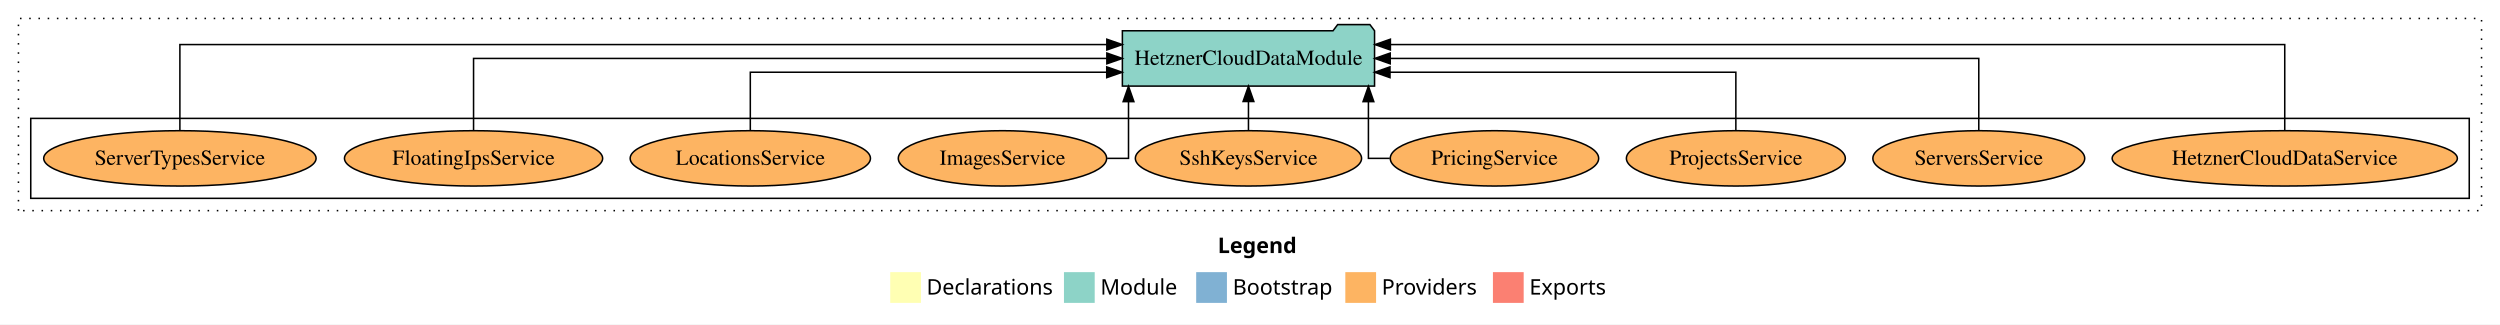
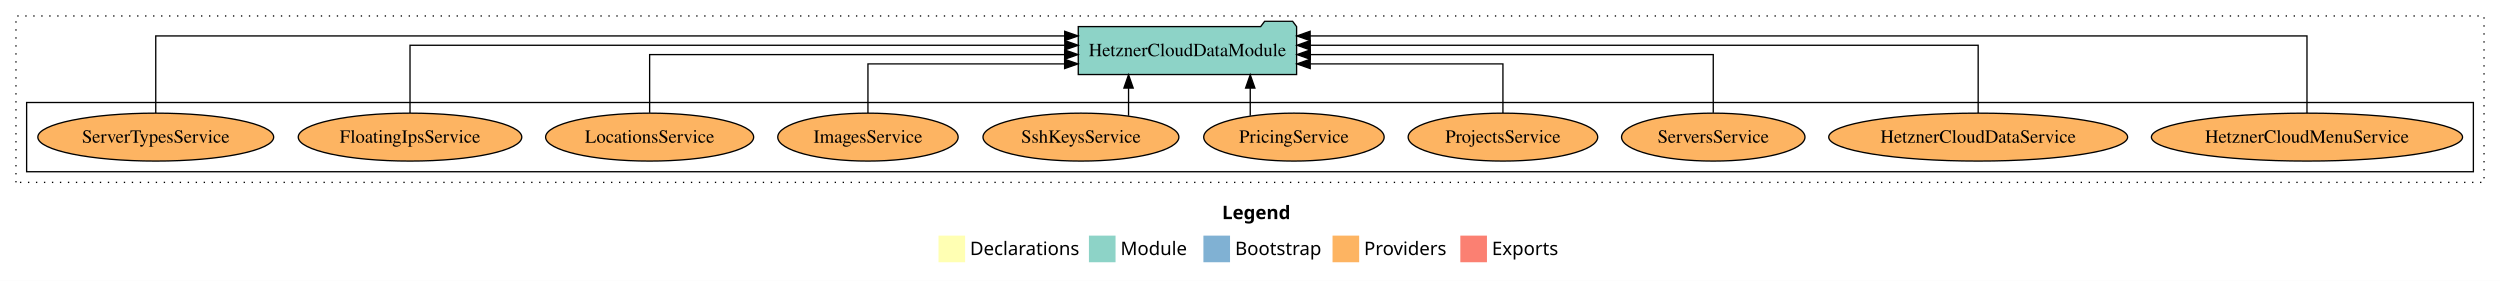
- <svg xmlns="http://www.w3.org/2000/svg" width="1626pt" height="211pt" viewBox="0.00 0.00 1626.00 211.00">
+ <svg xmlns="http://www.w3.org/2000/svg" width="1878pt" height="211pt" viewBox="0.00 0.00 1878.00 211.00">
  <g id="graph0" class="graph" transform="scale(1 1) rotate(0) translate(4 207)">
-     <polygon fill="#ffffff" stroke="transparent" points="-4,4 -4,-207 1622,-207 1622,4 -4,4" />
-     <text text-anchor="start" x="788.009" y="-42.4" font-family="sans-serif" font-weight="bold" font-size="14.00" fill="#000000">Legend</text>
-     <polygon fill="#ffffb3" stroke="transparent" points="575,-10 575,-30 595,-30 595,-10 575,-10" />
-     <text text-anchor="start" x="598.629" y="-15.4" font-family="sans-serif" font-size="14.00" fill="#000000">  Declarations</text>
-     <polygon fill="#8dd3c7" stroke="transparent" points="688,-10 688,-30 708,-30 708,-10 688,-10" />
-     <text text-anchor="start" x="711.725" y="-15.4" font-family="sans-serif" font-size="14.00" fill="#000000">  Module</text>
-     <polygon fill="#80b1d3" stroke="transparent" points="774,-10 774,-30 794,-30 794,-10 774,-10" />
-     <text text-anchor="start" x="797.781" y="-15.4" font-family="sans-serif" font-size="14.00" fill="#000000">  Bootstrap</text>
-     <polygon fill="#fdb462" stroke="transparent" points="871,-10 871,-30 891,-30 891,-10 871,-10" />
-     <text text-anchor="start" x="894.673" y="-15.4" font-family="sans-serif" font-size="14.00" fill="#000000">  Providers</text>
-     <polygon fill="#fb8072" stroke="transparent" points="967,-10 967,-30 987,-30 987,-10 967,-10" />
-     <text text-anchor="start" x="990.726" y="-15.4" font-family="sans-serif" font-size="14.00" fill="#000000">  Exports</text>
+     <polygon fill="#ffffff" stroke="transparent" points="-4,4 -4,-207 1874,-207 1874,4 -4,4" />
+     <text text-anchor="start" x="914.009" y="-42.4" font-family="sans-serif" font-weight="bold" font-size="14.00" fill="#000000">Legend</text>
+     <polygon fill="#ffffb3" stroke="transparent" points="701,-10 701,-30 721,-30 721,-10 701,-10" />
+     <text text-anchor="start" x="724.629" y="-15.4" font-family="sans-serif" font-size="14.00" fill="#000000">  Declarations</text>
+     <polygon fill="#8dd3c7" stroke="transparent" points="814,-10 814,-30 834,-30 834,-10 814,-10" />
+     <text text-anchor="start" x="837.725" y="-15.4" font-family="sans-serif" font-size="14.00" fill="#000000">  Module</text>
+     <polygon fill="#80b1d3" stroke="transparent" points="900,-10 900,-30 920,-30 920,-10 900,-10" />
+     <text text-anchor="start" x="923.781" y="-15.4" font-family="sans-serif" font-size="14.00" fill="#000000">  Bootstrap</text>
+     <polygon fill="#fdb462" stroke="transparent" points="997,-10 997,-30 1017,-30 1017,-10 997,-10" />
+     <text text-anchor="start" x="1020.673" y="-15.4" font-family="sans-serif" font-size="14.00" fill="#000000">  Providers</text>
+     <polygon fill="#fb8072" stroke="transparent" points="1093,-10 1093,-30 1113,-30 1113,-10 1093,-10" />
+     <text text-anchor="start" x="1116.726" y="-15.4" font-family="sans-serif" font-size="14.00" fill="#000000">  Exports</text>
    <g id="clust1" class="cluster">
-       <polygon fill="none" stroke="#000000" stroke-dasharray="1,5" points="8,-70 8,-195 1610,-195 1610,-70 8,-70" />
+       <polygon fill="none" stroke="#000000" stroke-dasharray="1,5" points="8,-70 8,-195 1862,-195 1862,-70 8,-70" />
    </g>
    <g id="clust6" class="cluster">
-       <polygon fill="none" stroke="#000000" points="16,-78 16,-130 1602,-130 1602,-78 16,-78" />
+       <polygon fill="none" stroke="#000000" points="16,-78 16,-130 1854,-130 1854,-78 16,-78" />
    </g>
    <g id="node1" class="node">
+       <ellipse fill="#fdb462" stroke="#000000" cx="1729" cy="-104" rx="116.875" ry="18" />
+       <text text-anchor="middle" x="1729" y="-99.8" font-family="Times,serif" font-size="14.00" fill="#000000">HetznerCloudMenuService</text>
+     </g>
+     <g id="node11" class="node">
+       <polygon fill="#8dd3c7" stroke="#000000" points="970.006,-187 967.006,-191 946.006,-191 943.006,-187 805.994,-187 805.994,-151 970.006,-151 970.006,-187" />
+       <text text-anchor="middle" x="888" y="-164.8" font-family="Times,serif" font-size="14.00" fill="#000000">HetznerCloudDataModule</text>
+     </g>
+     <g id="edge1" class="edge">
+       <path fill="none" stroke="#000000" d="M1729,-122.011C1729,-144.485 1729,-180 1729,-180 1729,-180 980.17,-180 980.17,-180" />
+       <polygon fill="#000000" stroke="#000000" points="980.17,-176.5 970.17,-180 980.17,-183.5 980.17,-176.5" />
+     </g>
+     <g id="node2" class="node">
      <ellipse fill="#fdb462" stroke="#000000" cx="1482" cy="-104" rx="112.276" ry="18" />
      <text text-anchor="middle" x="1482" y="-99.8" font-family="Times,serif" font-size="14.00" fill="#000000">HetznerCloudDataService</text>
    </g>
-     <g id="node10" class="node">
-       <polygon fill="#8dd3c7" stroke="#000000" points="890.006,-187 887.006,-191 866.006,-191 863.006,-187 725.994,-187 725.994,-151 890.006,-151 890.006,-187" />
-       <text text-anchor="middle" x="808" y="-164.8" font-family="Times,serif" font-size="14.00" fill="#000000">HetznerCloudDataModule</text>
+     <g id="edge2" class="edge">
+       <path fill="none" stroke="#000000" d="M1482,-122.129C1482,-142.572 1482,-173 1482,-173 1482,-173 980.281,-173 980.281,-173" />
+       <polygon fill="#000000" stroke="#000000" points="980.281,-169.5 970.281,-173 980.281,-176.5 980.281,-169.5" />
    </g>
-     <g id="edge1" class="edge">
-       <path fill="none" stroke="#000000" d="M1482,-122.292C1482,-144.206 1482,-178 1482,-178 1482,-178 900.308,-178 900.308,-178" />
-       <polygon fill="#000000" stroke="#000000" points="900.308,-174.5 890.308,-178 900.308,-181.5 900.308,-174.5" />
-     </g>
-     <g id="node2" class="node">
+     <g id="node3" class="node">
      <ellipse fill="#fdb462" stroke="#000000" cx="1283" cy="-104" rx="68.895" ry="18" />
      <text text-anchor="middle" x="1283" y="-99.8" font-family="Times,serif" font-size="14.00" fill="#000000">ServersService</text>
    </g>
-     <g id="edge2" class="edge">
-       <path fill="none" stroke="#000000" d="M1283,-122.106C1283,-141.339 1283,-169 1283,-169 1283,-169 900.196,-169 900.196,-169" />
-       <polygon fill="#000000" stroke="#000000" points="900.196,-165.5 890.196,-169 900.196,-172.5 900.196,-165.5" />
+     <g id="edge3" class="edge">
+       <path fill="none" stroke="#000000" d="M1283,-122.267C1283,-140.555 1283,-166 1283,-166 1283,-166 980.324,-166 980.324,-166" />
+       <polygon fill="#000000" stroke="#000000" points="980.324,-162.5 970.324,-166 980.324,-169.5 980.324,-162.5" />
    </g>
-     <g id="node3" class="node">
+     <g id="node4" class="node">
      <ellipse fill="#fdb462" stroke="#000000" cx="1125" cy="-104" rx="71.2" ry="18" />
      <text text-anchor="middle" x="1125" y="-99.8" font-family="Times,serif" font-size="14.00" fill="#000000">ProjectsService</text>
    </g>
-     <g id="edge3" class="edge">
-       <path fill="none" stroke="#000000" d="M1125,-122.027C1125,-138.398 1125,-160 1125,-160 1125,-160 900.048,-160 900.048,-160" />
-       <polygon fill="#000000" stroke="#000000" points="900.048,-156.5 890.048,-160 900.048,-163.5 900.048,-156.5" />
+     <g id="edge4" class="edge">
+       <path fill="none" stroke="#000000" d="M1125,-122.009C1125,-138.049 1125,-159 1125,-159 1125,-159 980.226,-159 980.226,-159" />
+       <polygon fill="#000000" stroke="#000000" points="980.226,-155.5 970.226,-159 980.226,-162.5 980.226,-155.5" />
    </g>
-     <g id="node4" class="node">
+     <g id="node5" class="node">
      <ellipse fill="#fdb462" stroke="#000000" cx="968" cy="-104" rx="67.772" ry="18" />
      <text text-anchor="middle" x="968" y="-99.8" font-family="Times,serif" font-size="14.00" fill="#000000">PricingService</text>
    </g>
-     <g id="edge4" class="edge">
-       <path fill="none" stroke="#000000" d="M899.926,-104C891.635,-104 886.019,-104 886.019,-104 886.019,-104 886.019,-140.894 886.019,-140.894" />
-       <polygon fill="#000000" stroke="#000000" points="882.519,-140.894 886.019,-150.894 889.519,-140.894 882.519,-140.894" />
+     <g id="edge5" class="edge">
+       <path fill="none" stroke="#000000" d="M935.183,-120.067C935.183,-120.067 935.183,-140.824 935.183,-140.824" />
+       <polygon fill="#000000" stroke="#000000" points="931.683,-140.824 935.183,-150.824 938.683,-140.824 931.683,-140.824" />
    </g>
-     <g id="node5" class="node">
+     <g id="node6" class="node">
      <ellipse fill="#fdb462" stroke="#000000" cx="808" cy="-104" rx="73.573" ry="18" />
      <text text-anchor="middle" x="808" y="-99.8" font-family="Times,serif" font-size="14.00" fill="#000000">SshKeysService</text>
    </g>
-     <g id="edge5" class="edge">
-       <path fill="none" stroke="#000000" d="M808,-122.106C808,-122.106 808,-140.991 808,-140.991" />
-       <polygon fill="#000000" stroke="#000000" points="804.5,-140.991 808,-150.991 811.5,-140.991 804.5,-140.991" />
+     <g id="edge6" class="edge">
+       <path fill="none" stroke="#000000" d="M843.767,-120.067C843.767,-120.067 843.767,-140.824 843.767,-140.824" />
+       <polygon fill="#000000" stroke="#000000" points="840.267,-140.824 843.767,-150.824 847.267,-140.824 840.267,-140.824" />
    </g>
-     <g id="node6" class="node">
+     <g id="node7" class="node">
      <ellipse fill="#fdb462" stroke="#000000" cx="648" cy="-104" rx="67.753" ry="18" />
      <text text-anchor="middle" x="648" y="-99.8" font-family="Times,serif" font-size="14.00" fill="#000000">ImagesService</text>
    </g>
-     <g id="edge6" class="edge">
-       <path fill="none" stroke="#000000" d="M716.074,-104C724.365,-104 729.981,-104 729.981,-104 729.981,-104 729.981,-140.894 729.981,-140.894" />
-       <polygon fill="#000000" stroke="#000000" points="726.481,-140.894 729.981,-150.894 733.481,-140.894 726.481,-140.894" />
+     <g id="edge7" class="edge">
+       <path fill="none" stroke="#000000" d="M648,-122.009C648,-138.049 648,-159 648,-159 648,-159 795.741,-159 795.741,-159" />
+       <polygon fill="#000000" stroke="#000000" points="795.741,-162.5 805.741,-159 795.741,-155.5 795.741,-162.5" />
    </g>
-     <g id="node7" class="node">
+     <g id="node8" class="node">
      <ellipse fill="#fdb462" stroke="#000000" cx="484" cy="-104" rx="78.146" ry="18" />
      <text text-anchor="middle" x="484" y="-99.8" font-family="Times,serif" font-size="14.00" fill="#000000">LocationsService</text>
    </g>
-     <g id="edge7" class="edge">
-       <path fill="none" stroke="#000000" d="M484,-122.027C484,-138.398 484,-160 484,-160 484,-160 715.822,-160 715.822,-160" />
-       <polygon fill="#000000" stroke="#000000" points="715.822,-163.5 725.822,-160 715.822,-156.5 715.822,-163.5" />
+     <g id="edge8" class="edge">
+       <path fill="none" stroke="#000000" d="M484,-122.267C484,-140.555 484,-166 484,-166 484,-166 795.758,-166 795.758,-166" />
+       <polygon fill="#000000" stroke="#000000" points="795.758,-169.5 805.758,-166 795.758,-162.5 795.758,-169.5" />
    </g>
-     <g id="node8" class="node">
+     <g id="node9" class="node">
      <ellipse fill="#fdb462" stroke="#000000" cx="304" cy="-104" rx="83.964" ry="18" />
      <text text-anchor="middle" x="304" y="-99.8" font-family="Times,serif" font-size="14.00" fill="#000000">FloatingIpsService</text>
    </g>
-     <g id="edge8" class="edge">
-       <path fill="none" stroke="#000000" d="M304,-122.106C304,-141.339 304,-169 304,-169 304,-169 715.902,-169 715.902,-169" />
-       <polygon fill="#000000" stroke="#000000" points="715.902,-172.5 725.902,-169 715.902,-165.5 715.902,-172.5" />
+     <g id="edge9" class="edge">
+       <path fill="none" stroke="#000000" d="M304,-122.129C304,-142.572 304,-173 304,-173 304,-173 795.874,-173 795.874,-173" />
+       <polygon fill="#000000" stroke="#000000" points="795.874,-176.5 805.874,-173 795.874,-169.5 795.874,-176.5" />
    </g>
-     <g id="node9" class="node">
+     <g id="node10" class="node">
      <ellipse fill="#fdb462" stroke="#000000" cx="113" cy="-104" rx="88.581" ry="18" />
      <text text-anchor="middle" x="113" y="-99.8" font-family="Times,serif" font-size="14.00" fill="#000000">ServerTypesService</text>
    </g>
-     <g id="edge9" class="edge">
-       <path fill="none" stroke="#000000" d="M113,-122.292C113,-144.206 113,-178 113,-178 113,-178 715.888,-178 715.888,-178" />
-       <polygon fill="#000000" stroke="#000000" points="715.888,-181.5 725.888,-178 715.888,-174.5 715.888,-181.5" />
+     <g id="edge10" class="edge">
+       <path fill="none" stroke="#000000" d="M113,-122.011C113,-144.485 113,-180 113,-180 113,-180 795.795,-180 795.795,-180" />
+       <polygon fill="#000000" stroke="#000000" points="795.795,-183.5 805.795,-180 795.795,-176.5 795.795,-183.5" />
    </g>
  </g>
</svg>
